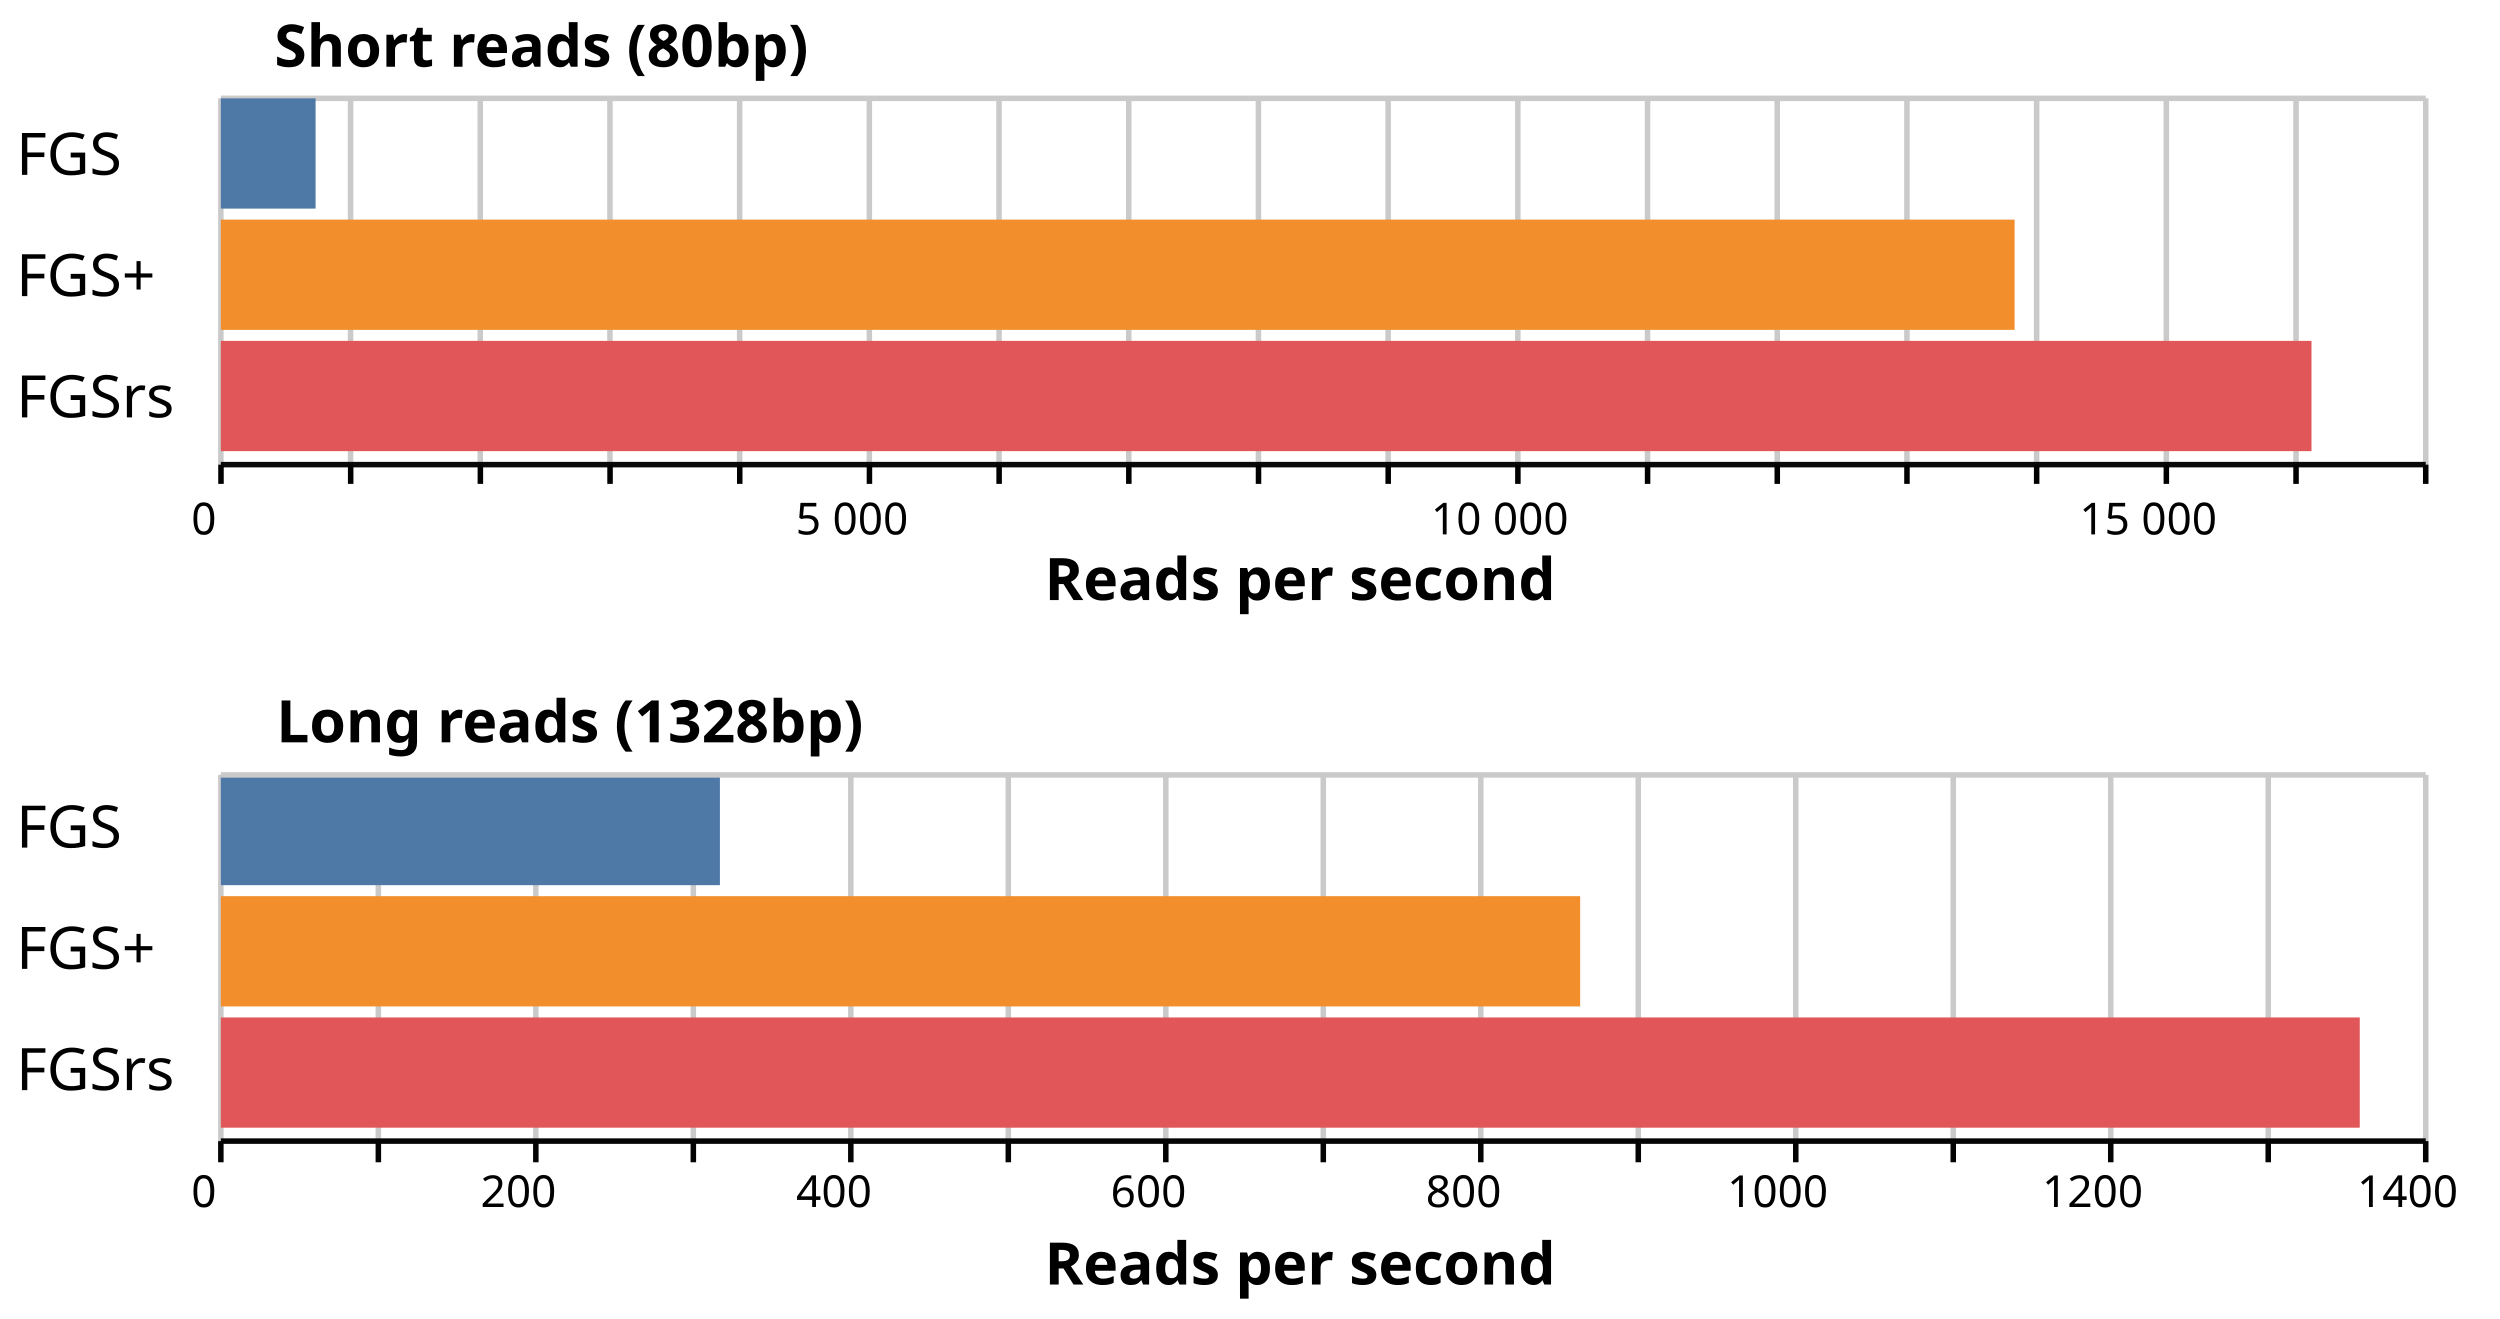
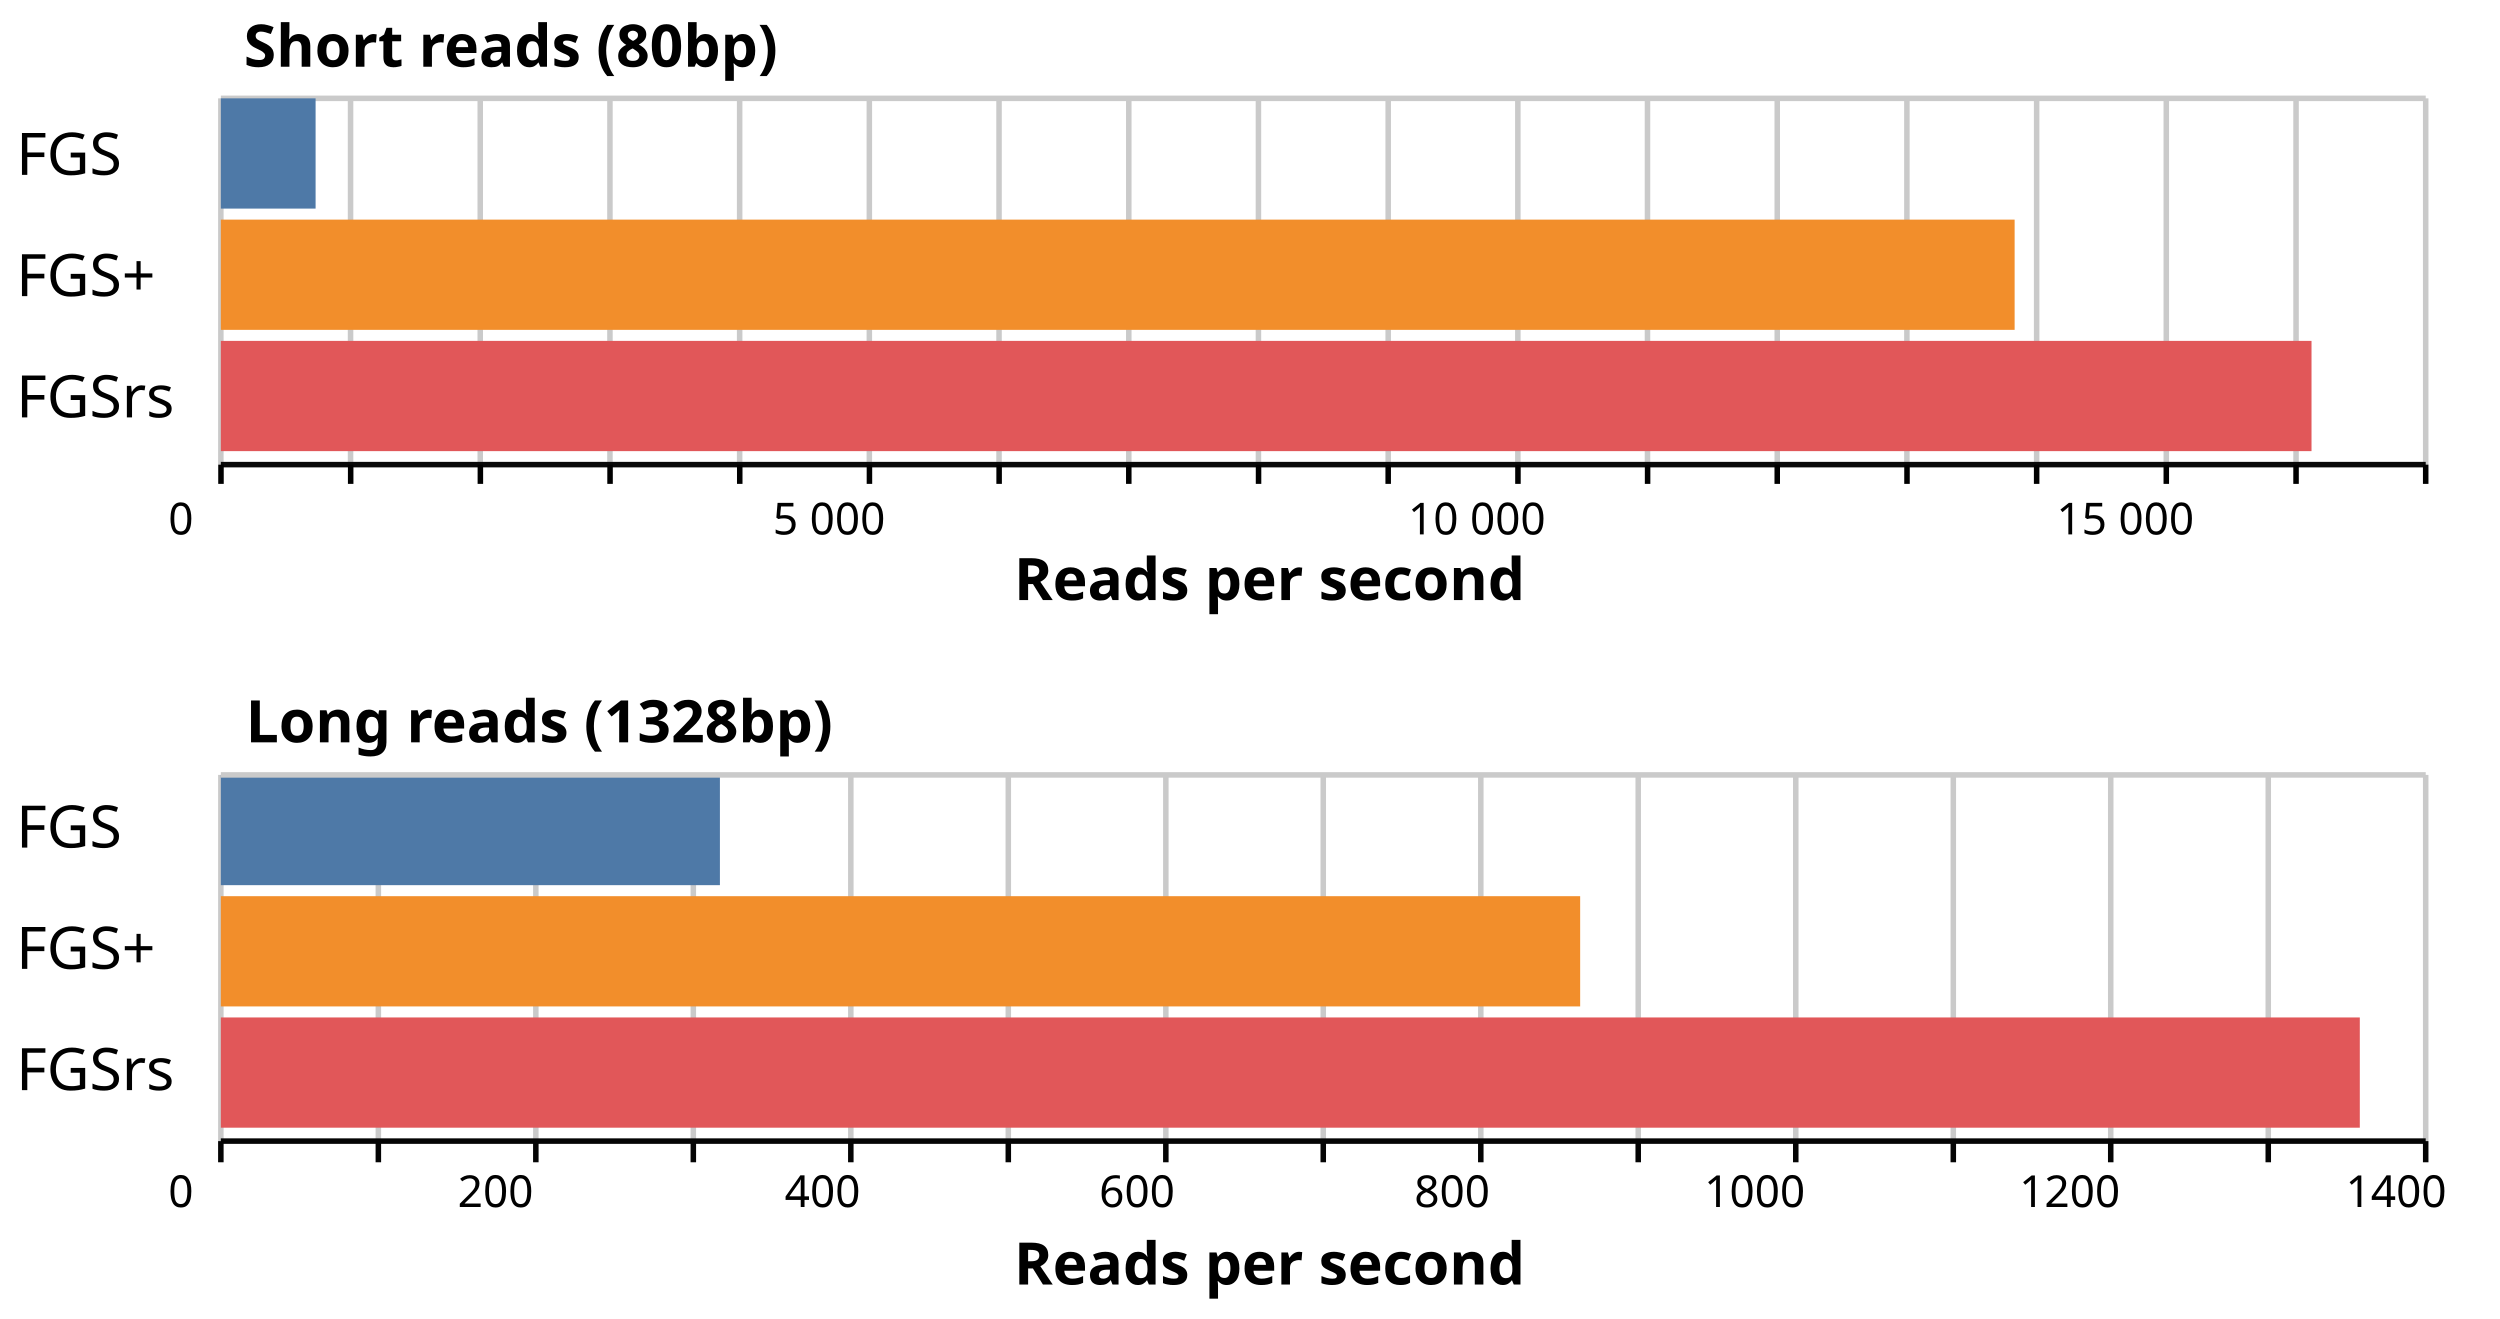
- <svg xmlns="http://www.w3.org/2000/svg" width="226.77" height="119.628" viewBox="0 -32 226.77 119.628" version="1.1" id="svg26">
-   <defs id="defs16" />
-   <path style="fill:#e15759;stroke:#cacaca;stroke-width:0.5;stroke-opacity:1" d="M 208.268,10.145 V -23.079" id="path111912" />
-   <path style="fill:#e15759;stroke:#cacaca;stroke-width:0.5;stroke-opacity:1" d="M 20.033,-23.079 V 10.145" id="path165" />
-   <path style="fill:#e15759;stroke:#cacaca;stroke-width:0.5;stroke-opacity:1" d="M 114.151,-23.079 V 10.145" id="path167" />
-   <path style="fill:#e15759;stroke:#cacaca;stroke-width:0.5;stroke-opacity:1" d="M 184.739,10.145 V -23.079" id="path169" />
-   <path style="fill:#e15759;stroke:#cacaca;stroke-width:0.5;stroke-opacity:1" d="M 31.798,-23.079 V 10.145" id="path251" />
-   <path style="fill:#e15759;stroke:#cacaca;stroke-width:0.5;stroke-opacity:1" d="M 125.915,-23.079 V 10.145" id="path253" />
-   <path style="fill:#e15759;stroke:#cacaca;stroke-width:0.5;stroke-opacity:1" d="M 220.033,10.145 V -23.079" id="path255" />
-   <path style="fill:#e15759;stroke:#cacaca;stroke-width:0.5;stroke-opacity:1" d="M 67.092,-23.079 V 10.145" id="path257" />
-   <path style="fill:#e15759;stroke:#cacaca;stroke-width:0.5;stroke-opacity:1" d="M 137.68,-23.079 V 10.145" id="path259" />
-   <path style="fill:#e15759;stroke:#cacaca;stroke-width:0.5;stroke-opacity:1" d="M 196.503,10.145 V -23.079" id="path261" />
-   <path style="fill:#e15759;stroke:#cacaca;stroke-width:0.5;stroke-opacity:1" d="M 78.856,-23.079 V 10.145" id="path263" />
-   <path style="fill:#e15759;stroke:#cacaca;stroke-width:0.5;stroke-opacity:1" d="M 149.445,-23.079 V 10.145" id="path265" />
-   <path style="fill:#e15759;stroke:#cacaca;stroke-width:0.5;stroke-opacity:1" d="M 90.621,-23.079 V 10.145" id="path267" />
-   <path style="fill:#e15759;stroke:#cacaca;stroke-width:0.5;stroke-opacity:1" d="M 161.209,-23.079 V 10.145" id="path269" />
-   <path style="fill:#e15759;stroke:#cacaca;stroke-width:0.5;stroke-opacity:1" d="M 102.386,-23.079 V 10.145" id="path273" />
-   <path style="fill:#e15759;stroke:#cacaca;stroke-width:0.5;stroke-opacity:1" d="M 172.974,-23.079 V 10.145" id="path275" />
-   <path style="fill:#e15759;stroke:#cacaca;stroke-width:0.5;stroke-opacity:1" d="M 55.327,-23.079 V 10.145" id="path277" />
-   <path style="fill:#e15759;stroke:#cacaca;stroke-width:0.5;stroke-opacity:1" d="M 43.562,-23.079 V 10.145" id="path279" />
-   <path style="fill:#e15759;stroke:#cacaca;stroke-width:0.5;stroke-opacity:1" d="M 20.033,-23.079 H 220.033" id="path394" />
-   <path style="fill:#e15759;stroke:#090909;stroke-width:0.5" d="M 20.033,10.145 H 220.033" id="path396" />
-   <path style="fill:#e15759;stroke:#000000;stroke-width:0.5;stroke-opacity:1" d="M 20.045,11.892 V 10.145" id="path1597" />
-   <path style="fill:#e15759;stroke:#000000;stroke-width:0.5;stroke-opacity:1" d="M 114.157,11.892 V 10.145" id="path1599" />
-   <path style="fill:#e15759;stroke:#000000;stroke-width:0.5;stroke-opacity:1" d="m 184.741,10.145 v 1.747" id="path1601" />
-   <path style="fill:#e15759;stroke:#000000;stroke-width:0.5;stroke-opacity:1" d="M 31.809,11.892 V 10.145" id="path1603" />
-   <path style="fill:#e15759;stroke:#000000;stroke-width:0.5;stroke-opacity:1" d="M 125.921,11.892 V 10.145" id="path1605" />
-   <path style="fill:#e15759;stroke:#000000;stroke-width:0.5;stroke-opacity:1" d="m 220.033,10.145 v 1.747" id="path1607" />
-   <path style="fill:#e15759;stroke:#000000;stroke-width:0.5;stroke-opacity:1" d="M 67.101,11.892 V 10.145" id="path1609" />
-   <path style="fill:#e15759;stroke:#000000;stroke-width:0.5;stroke-opacity:1" d="M 137.685,11.892 V 10.145" id="path1611" />
-   <path style="fill:#e15759;stroke:#000000;stroke-width:0.5;stroke-opacity:1" d="m 196.505,10.145 v 1.747" id="path1613" />
-   <path style="fill:#e15759;stroke:#000000;stroke-width:0.5;stroke-opacity:1" d="M 78.865,11.892 V 10.145" id="path1615" />
-   <path style="fill:#e15759;stroke:#000000;stroke-width:0.5;stroke-opacity:1" d="M 149.449,11.892 V 10.145" id="path1617" />
-   <path style="fill:#e15759;stroke:#000000;stroke-width:0.5;stroke-opacity:1" d="M 90.629,11.892 V 10.145" id="path1619" />
-   <path style="fill:#e15759;stroke:#000000;stroke-width:0.5;stroke-opacity:1" d="M 161.213,11.892 V 10.145" id="path1621" />
-   <path style="fill:#e15759;stroke:#000000;stroke-width:0.5;stroke-opacity:1" d="M 102.393,11.892 V 10.145" id="path1623" />
-   <path style="fill:#e15759;stroke:#000000;stroke-width:0.5;stroke-opacity:1" d="M 172.977,11.892 V 10.145" id="path1625" />
-   <path style="fill:#e15759;stroke:#000000;stroke-width:0.5;stroke-opacity:1" d="M 55.337,11.892 V 10.145" id="path1627" />
-   <path style="fill:#e15759;stroke:#000000;stroke-width:0.5;stroke-opacity:1" d="M 43.573,11.892 V 10.145" id="path1629" />
-   <path style="fill:#e15759;stroke:#cacaca;stroke-width:0.5;stroke-opacity:1" d="M 20.033,71.507 V 38.291" id="path68765" />
-   <path style="fill:#e15759;stroke:#cacaca;stroke-width:0.5;stroke-opacity:1" d="M 34.319,71.507 V 38.291" id="path68767" />
-   <path style="fill:#e15759;stroke:#cacaca;stroke-width:0.5;stroke-opacity:1" d="M 48.604,71.507 V 38.291" id="path68769" />
-   <path style="fill:#e15759;stroke:#cacaca;stroke-width:0.5;stroke-opacity:1" d="M 62.89,71.507 V 38.291" id="path68771" />
-   <path style="fill:#e15759;stroke:#cacaca;stroke-width:0.5;stroke-opacity:1" d="M 77.176,71.507 V 38.291" id="path68773" />
-   <path style="fill:#e15759;stroke:#cacaca;stroke-width:0.5;stroke-opacity:1" d="M 91.461,71.507 V 38.291" id="path68775" />
-   <path style="fill:#e15759;stroke:#cacaca;stroke-width:0.5;stroke-opacity:1" d="M 105.747,71.507 V 38.291" id="path68777" />
-   <path style="fill:#e15759;stroke:#cacaca;stroke-width:0.5;stroke-opacity:1" d="M 120.033,71.507 V 38.291" id="path68779" />
-   <path style="fill:#e15759;stroke:#cacaca;stroke-width:0.5;stroke-opacity:1" d="M 134.319,71.507 V 38.291" id="path68781" />
-   <path style="fill:#e15759;stroke:#cacaca;stroke-width:0.5;stroke-opacity:1" d="M 148.604,71.507 V 38.291" id="path68783" />
-   <path style="fill:#e15759;stroke:#cacaca;stroke-width:0.5;stroke-opacity:1" d="M 162.89,71.507 V 38.291" id="path68785" />
-   <path style="fill:#e15759;stroke:#cacaca;stroke-width:0.5;stroke-opacity:1" d="M 177.176,71.507 V 38.291" id="path68787" />
-   <path style="fill:#e15759;stroke:#cacaca;stroke-width:0.5;stroke-opacity:1" d="M 191.461,71.507 V 38.291" id="path68789" />
-   <path style="fill:#e15759;stroke:#cacaca;stroke-width:0.5;stroke-opacity:1" d="M 205.747,71.507 V 38.291" id="path68791" />
-   <rect x="20.033" y="-1.079" width="189.639" height="10" fill="#e15759" id="rect20" />
-   <rect x="20.033" y="-12.079" width="162.708" height="10" fill="#f28e2b" id="rect22" />
-   <rect x="20.033" y="-23.079" width="8.594" height="10" fill="#4e79a7" id="rect24" />
-   <rect x="20.033" y="60.291" width="194.016" height="10" fill="#e15759" id="rect6" />
-   <rect x="20.033" y="49.291" width="123.3" height="10" fill="#f28e2b" id="rect8" />
-   <rect x="20.033" y="38.291" width="45.269" height="10" fill="#4e79a7" id="rect10" />
-   <text xml:space="preserve" style="font-size:5.333px;line-height:1.25;font-family:sans-serif;-inkscape-font-specification:'sans-serif, Normal';text-align:start;letter-spacing:0px;text-anchor:start" x="1.477" y="-16.137" id="text6443">
-     <tspan id="tspan6441" x="1.477" y="-16.137" style="font-size:5.333px;text-align:start;text-anchor:start">FGS</tspan>
-   </text>
-   <text xml:space="preserve" style="font-size:5.333px;line-height:1.25;font-family:sans-serif;-inkscape-font-specification:'sans-serif, Normal';text-align:start;letter-spacing:0px;text-anchor:start" x="1.477" y="-5.137" id="text8111">
-     <tspan id="tspan8109" x="1.477" y="-5.137" style="font-size:5.333px;text-align:start;text-anchor:start">FGS+</tspan>
-   </text>
-   <text xml:space="preserve" style="font-size:5.333px;line-height:1.25;font-family:sans-serif;-inkscape-font-specification:'sans-serif, Normal';text-align:start;letter-spacing:0px;text-anchor:start" x="1.477" y="5.863" id="text8115">
-     <tspan id="tspan8113" x="1.477" y="5.863" style="font-size:5.333px;text-align:start;text-anchor:start">FGSrs</tspan>
-   </text>
-   <text xml:space="preserve" style="font-size:5.333px;line-height:1.25;font-family:sans-serif;-inkscape-font-specification:'sans-serif, Normal';text-align:start;letter-spacing:0px;text-anchor:start" x="120.012" y="22.428" id="text23857">
-     <tspan id="tspan23855" x="120.012" y="22.428" style="font-style:normal;font-variant:normal;font-weight:bold;font-stretch:normal;font-size:5.333px;font-family:sans-serif;-inkscape-font-specification:'sans-serif Bold';text-align:center;text-anchor:middle">Reads per second</tspan>
-   </text>
-   <text xml:space="preserve" style="font-size:5.333px;line-height:1.25;font-family:sans-serif;-inkscape-font-specification:'sans-serif, Normal';text-align:start;letter-spacing:0px;text-anchor:start" x="51.182" y="-25.948" id="text26965">
-     <tspan id="tspan26963" x="51.182" y="-25.948" style="font-style:normal;font-variant:normal;font-weight:bold;font-stretch:normal;font-size:5.333px;font-family:sans-serif;-inkscape-font-specification:'sans-serif Bold';text-align:center;text-anchor:middle">Short reads (80bp)</tspan>
-   </text>
-   <text xml:space="preserve" style="font-style:normal;font-variant:normal;font-weight:normal;font-stretch:normal;font-size:4px;line-height:1.25;font-family:sans-serif;-inkscape-font-specification:sans-serif;text-align:start;letter-spacing:0px;text-anchor:start" x="20.046" y="16.471" id="text42515">
-     <tspan id="tspan42513" x="20.046" y="16.471" style="font-style:normal;font-variant:normal;font-weight:normal;font-stretch:normal;font-size:4px;font-family:sans-serif;-inkscape-font-specification:sans-serif;text-align:center;text-anchor:middle">0</tspan>
-   </text>
-   <text xml:space="preserve" style="font-style:normal;font-variant:normal;font-weight:normal;font-stretch:normal;font-size:4px;line-height:1.25;font-family:sans-serif;-inkscape-font-specification:sans-serif;text-align:start;letter-spacing:0px;text-anchor:start" x="78.844" y="16.471" id="text48043">
-     <tspan id="tspan48041" x="78.844" y="16.471" style="font-style:normal;font-variant:normal;font-weight:normal;font-stretch:normal;font-size:4px;font-family:sans-serif;-inkscape-font-specification:sans-serif;text-align:center;text-anchor:middle">5 000</tspan>
-   </text>
-   <text xml:space="preserve" style="font-style:normal;font-variant:normal;font-weight:normal;font-stretch:normal;font-size:4px;line-height:1.25;font-family:sans-serif;-inkscape-font-specification:sans-serif;text-align:start;letter-spacing:0px;text-anchor:start" x="137.598" y="16.471" id="text48047">
-     <tspan id="tspan48045" x="137.598" y="16.471" style="font-style:normal;font-variant:normal;font-weight:normal;font-stretch:normal;font-size:4px;font-family:sans-serif;-inkscape-font-specification:sans-serif;text-align:center;text-anchor:middle">10 000</tspan>
-   </text>
-   <text xml:space="preserve" style="font-style:normal;font-variant:normal;font-weight:normal;font-stretch:normal;font-size:4px;line-height:1.25;font-family:sans-serif;-inkscape-font-specification:sans-serif;text-align:start;letter-spacing:0px;text-anchor:start" x="196.418" y="16.471" id="text48051">
-     <tspan id="tspan48049" x="196.418" y="16.471" style="font-style:normal;font-variant:normal;font-weight:normal;font-stretch:normal;font-size:4px;font-family:sans-serif;-inkscape-font-specification:sans-serif;text-align:center;text-anchor:middle">15 000</tspan>
-   </text>
-   <text xml:space="preserve" style="font-size:5.333px;line-height:1.25;font-family:sans-serif;-inkscape-font-specification:'sans-serif, Normal';text-align:start;letter-spacing:0px;text-anchor:start" x="1.477" y="44.882" id="text55563">
-     <tspan id="tspan55561" x="1.477" y="44.882" style="font-size:5.333px;text-align:start;text-anchor:start">FGS</tspan>
-   </text>
-   <text xml:space="preserve" style="font-size:5.333px;line-height:1.25;font-family:sans-serif;-inkscape-font-specification:'sans-serif, Normal';text-align:start;letter-spacing:0px;text-anchor:start" x="1.477" y="55.882" id="text55567">
-     <tspan id="tspan55565" x="1.477" y="55.882" style="font-size:5.333px;text-align:start;text-anchor:start">FGS+</tspan>
-   </text>
-   <text xml:space="preserve" style="font-size:5.333px;line-height:1.25;font-family:sans-serif;-inkscape-font-specification:'sans-serif, Normal';text-align:start;letter-spacing:0px;text-anchor:start" x="1.477" y="66.882" id="text55571">
-     <tspan id="tspan55569" x="1.477" y="66.882" style="font-size:5.333px;text-align:start;text-anchor:start">FGSrs</tspan>
-   </text>
-   <text xml:space="preserve" style="font-size:5.333px;line-height:1.25;font-family:sans-serif;-inkscape-font-specification:'sans-serif, Normal';text-align:start;letter-spacing:0px;text-anchor:start" x="120.012" y="84.518" id="text55575">
-     <tspan id="tspan55573" x="120.012" y="84.518" style="font-style:normal;font-variant:normal;font-weight:bold;font-stretch:normal;font-size:5.333px;font-family:sans-serif;-inkscape-font-specification:'sans-serif Bold';text-align:center;text-anchor:middle">Reads per second</tspan>
-   </text>
-   <text xml:space="preserve" style="font-size:5.333px;line-height:1.25;font-family:sans-serif;-inkscape-font-specification:'sans-serif, Normal';text-align:start;letter-spacing:0px;text-anchor:start" x="53.765" y="35.337" id="text55579">
-     <tspan id="tspan55577" x="53.765" y="35.337" style="font-style:normal;font-variant:normal;font-weight:bold;font-stretch:normal;font-size:5.333px;font-family:sans-serif;-inkscape-font-specification:'sans-serif Bold';text-align:center;text-anchor:middle">Long reads (1328bp)</tspan>
-   </text>
-   <text xml:space="preserve" style="font-style:normal;font-variant:normal;font-weight:normal;font-stretch:normal;font-size:4px;line-height:1.25;font-family:sans-serif;-inkscape-font-specification:sans-serif;text-align:start;letter-spacing:0px;text-anchor:start" x="20.046" y="77.484" id="text55583">
-     <tspan id="tspan55581" x="20.046" y="77.484" style="font-style:normal;font-variant:normal;font-weight:normal;font-stretch:normal;font-size:4px;font-family:sans-serif;-inkscape-font-specification:sans-serif;text-align:center;text-anchor:middle">0</tspan>
-   </text>
-   <text xml:space="preserve" style="font-style:normal;font-variant:normal;font-weight:normal;font-stretch:normal;font-size:4px;line-height:1.25;font-family:sans-serif;-inkscape-font-specification:sans-serif;text-align:start;letter-spacing:0px;text-anchor:start" x="48.591" y="77.484" id="text55587">
-     <tspan id="tspan55585" x="48.591" y="77.484" style="font-style:normal;font-variant:normal;font-weight:normal;font-stretch:normal;font-size:4px;font-family:sans-serif;-inkscape-font-specification:sans-serif;text-align:center;text-anchor:middle">200</tspan>
-   </text>
-   <text xml:space="preserve" style="font-style:normal;font-variant:normal;font-weight:normal;font-stretch:normal;font-size:4px;line-height:1.25;font-family:sans-serif;-inkscape-font-specification:sans-serif;text-align:start;letter-spacing:0px;text-anchor:start" x="162.803" y="77.484" id="text55591">
-     <tspan id="tspan55589" x="162.803" y="77.484" style="font-style:normal;font-variant:normal;font-weight:normal;font-stretch:normal;font-size:4px;font-family:sans-serif;-inkscape-font-specification:sans-serif;text-align:center;text-anchor:middle">1000</tspan>
-   </text>
-   <text xml:space="preserve" style="font-style:normal;font-variant:normal;font-weight:normal;font-stretch:normal;font-size:4px;line-height:1.25;font-family:sans-serif;-inkscape-font-specification:sans-serif;text-align:start;letter-spacing:0px;text-anchor:start" x="191.375" y="77.484" id="text55595">
-     <tspan id="tspan55593" x="191.375" y="77.484" style="font-style:normal;font-variant:normal;font-weight:normal;font-stretch:normal;font-size:4px;font-family:sans-serif;-inkscape-font-specification:sans-serif;text-align:center;text-anchor:middle">1200</tspan>
-   </text>
-   <path style="fill:#e15759;stroke:#cacaca;stroke-width:0.5;stroke-opacity:1" d="M 220.033,71.507 V 38.291" id="path68850" />
-   <path style="fill:#e15759;stroke:#040404;stroke-width:0.5;stroke-opacity:1" d="m 20.033,71.507 v 1.921" id="path68992" />
-   <path style="fill:#e15759;stroke:#040404;stroke-width:0.5;stroke-opacity:1" d="m 34.319,71.507 v 1.921" id="path68994" />
-   <path style="fill:#e15759;stroke:#040404;stroke-width:0.5;stroke-opacity:1" d="m 48.604,71.507 v 1.921" id="path68996" />
-   <path style="fill:#e15759;stroke:#040404;stroke-width:0.5;stroke-opacity:1" d="m 62.89,71.507 v 1.921" id="path68998" />
-   <path style="fill:#e15759;stroke:#040404;stroke-width:0.5;stroke-opacity:1" d="m 77.176,71.507 v 1.921" id="path69000" />
-   <path style="fill:#e15759;stroke:#040404;stroke-width:0.5;stroke-opacity:1" d="m 91.461,71.507 v 1.921" id="path69002" />
-   <path style="fill:#e15759;stroke:#040404;stroke-width:0.5;stroke-opacity:1" d="m 105.747,71.507 v 1.921" id="path69004" />
-   <path style="fill:#e15759;stroke:#040404;stroke-width:0.5;stroke-opacity:1" d="m 120.033,71.507 v 1.921" id="path69006" />
-   <path style="fill:#e15759;stroke:#040404;stroke-width:0.5;stroke-opacity:1" d="m 134.319,71.507 v 1.921" id="path69008" />
-   <path style="fill:#e15759;stroke:#040404;stroke-width:0.5;stroke-opacity:1" d="m 148.604,71.507 v 1.921" id="path69010" />
-   <path style="fill:#e15759;stroke:#040404;stroke-width:0.5;stroke-opacity:1" d="m 162.89,71.507 v 1.921" id="path69012" />
-   <path style="fill:#e15759;stroke:#040404;stroke-width:0.5;stroke-opacity:1" d="m 177.176,71.507 v 1.921" id="path69014" />
-   <path style="fill:#e15759;stroke:#040404;stroke-width:0.5;stroke-opacity:1" d="m 191.461,71.507 v 1.921" id="path69016" />
-   <path style="fill:#e15759;stroke:#040404;stroke-width:0.5;stroke-opacity:1" d="m 205.747,71.507 v 1.921" id="path69018" />
-   <path style="fill:#e15759;stroke:#040404;stroke-width:0.5;stroke-opacity:1" d="m 220.033,71.507 v 1.921" id="path69024" />
-   <path style="fill:#e15759;stroke:#040404;stroke-width:0.5;stroke-opacity:1" d="M 220.033,71.507 H 20.033" id="path69211" />
-   <path style="fill:#e15759;stroke:#cacaca;stroke-width:0.5;stroke-opacity:1" d="M 20.033,38.291 H 220.033" id="path69213" />
-   <path style="fill:#e15759;stroke:#000000;stroke-width:0.5;stroke-opacity:1" d="m 208.269,10.145 v 1.747" id="path111914" />
-   <text xml:space="preserve" style="font-style:normal;font-variant:normal;font-weight:normal;font-stretch:normal;font-size:4px;line-height:1.25;font-family:sans-serif;-inkscape-font-specification:sans-serif;text-align:start;letter-spacing:0px;text-anchor:start" x="77.211" y="77.484" id="text118817">
-     <tspan id="tspan118815" x="77.211" y="77.484" style="font-style:normal;font-variant:normal;font-weight:normal;font-stretch:normal;font-size:4px;font-family:sans-serif;-inkscape-font-specification:sans-serif;text-align:center;text-anchor:middle">400</tspan>
-   </text>
-   <text xml:space="preserve" style="font-style:normal;font-variant:normal;font-weight:normal;font-stretch:normal;font-size:4px;line-height:1.25;font-family:sans-serif;-inkscape-font-specification:sans-serif;text-align:start;letter-spacing:0px;text-anchor:start" x="105.74" y="77.484" id="text118821">
-     <tspan id="tspan118819" x="105.74" y="77.484" style="font-style:normal;font-variant:normal;font-weight:normal;font-stretch:normal;font-size:4px;font-family:sans-serif;-inkscape-font-specification:sans-serif;text-align:center;text-anchor:middle">600</tspan>
-   </text>
-   <text xml:space="preserve" style="font-style:normal;font-variant:normal;font-weight:normal;font-stretch:normal;font-size:4px;line-height:1.25;font-family:sans-serif;-inkscape-font-specification:sans-serif;text-align:start;letter-spacing:0px;text-anchor:start" x="134.316" y="77.484" id="text118825">
-     <tspan id="tspan118823" x="134.316" y="77.484" style="font-style:normal;font-variant:normal;font-weight:normal;font-stretch:normal;font-size:4px;font-family:sans-serif;-inkscape-font-specification:sans-serif;text-align:center;text-anchor:middle">800</tspan>
-   </text>
-   <text xml:space="preserve" style="font-style:normal;font-variant:normal;font-weight:normal;font-stretch:normal;font-size:4px;line-height:1.25;font-family:sans-serif;-inkscape-font-specification:sans-serif;text-align:start;letter-spacing:0px;text-anchor:start" x="219.946" y="77.484" id="text118829">
-     <tspan id="tspan118827" x="219.946" y="77.484" style="font-style:normal;font-variant:normal;font-weight:normal;font-stretch:normal;font-size:4px;font-family:sans-serif;-inkscape-font-specification:sans-serif;text-align:center;text-anchor:middle">1400</tspan>
-   </text>
+ <svg xmlns="http://www.w3.org/2000/svg" width="226.77" height="119.63" version="1.1" viewBox="0 -32 226.77 119.63">
+   <g fill="#e15759">
+     <g stroke="#cacaca" stroke-width=".5">
+       <path d="m208.27 10.145v-33.224" />
+       <path d="m20.033-23.079v33.224" />
+       <path d="m114.15-23.079v33.224" />
+       <path d="m184.74 10.145v-33.224" />
+       <path d="m31.798-23.079v33.224" />
+       <path d="m125.92-23.079v33.224" />
+       <path d="m220.03 10.145v-33.224" />
+       <path d="m67.092-23.079v33.224" />
+       <path d="m137.68-23.079v33.224" />
+       <path d="m196.5 10.145v-33.224" />
+       <path d="m78.856-23.079v33.224" />
+       <path d="m149.44-23.079v33.224" />
+       <path d="m90.621-23.079v33.224" />
+       <path d="m161.21-23.079v33.224" />
+       <path d="m102.39-23.079v33.224" />
+       <path d="m172.97-23.079v33.224" />
+       <path d="m55.327-23.079v33.224" />
+       <path d="m43.562-23.079v33.224" />
+       <path d="m20.033-23.079h200" />
+     </g>
+     <path d="m20.033 10.145h200" stroke="#090909" stroke-width=".5" />
+     <g stroke="#000" stroke-width=".5">
+       <path d="m20.045 11.892v-1.747" />
+       <path d="m114.16 11.892v-1.747" />
+       <path d="m184.74 10.145v1.747" />
+       <path d="m31.809 11.892v-1.747" />
+       <path d="m125.92 11.892v-1.747" />
+       <path d="m220.03 10.145v1.747" />
+       <path d="m67.101 11.892v-1.747" />
+       <path d="m137.69 11.892v-1.747" />
+       <path d="m196.5 10.145v1.747" />
+       <path d="m78.865 11.892v-1.747" />
+       <path d="m149.45 11.892v-1.747" />
+       <path d="m90.629 11.892v-1.747" />
+       <path d="m161.21 11.892v-1.747" />
+       <path d="m102.39 11.892v-1.747" />
+       <path d="m172.98 11.892v-1.747" />
+       <path d="m55.337 11.892v-1.747" />
+       <path d="m43.573 11.892v-1.747" />
+     </g>
+     <g stroke="#cacaca" stroke-width=".5">
+       <path d="m20.033 71.507v-33.217" />
+       <path d="m34.319 71.507v-33.217" />
+       <path d="m48.604 71.507v-33.217" />
+       <path d="m62.89 71.507v-33.217" />
+       <path d="m77.176 71.507v-33.217" />
+       <path d="m91.461 71.507v-33.217" />
+       <path d="m105.75 71.507v-33.217" />
+       <path d="m120.03 71.507v-33.217" />
+       <path d="m134.32 71.507v-33.217" />
+       <path d="m148.6 71.507v-33.217" />
+       <path d="m162.89 71.507v-33.217" />
+       <path d="m177.18 71.507v-33.217" />
+       <path d="m191.46 71.507v-33.217" />
+       <path d="m205.75 71.507v-33.217" />
+     </g>
+     <rect x="20.033" y="-1.079" width="189.64" height="10" />
+   </g>
+   <rect x="20.033" y="-12.079" width="162.71" height="10" fill="#f28e2b" />
+   <rect x="20.033" y="-23.079" width="8.594" height="10" fill="#4e79a7" />
+   <rect x="20.033" y="60.291" width="194.02" height="10" fill="#e15759" />
+   <rect x="20.033" y="49.291" width="123.3" height="10" fill="#f28e2b" />
+   <rect x="20.033" y="38.291" width="45.269" height="10" fill="#4e79a7" />
+   <g font-family="sans-serif" letter-spacing="0px">
+     <g font-size="5.333px">
+       <text x="1.477" y="-16.137" style="line-height:1.25" xml:space="preserve">
+         <tspan x="1.477" y="-16.137" font-size="5.333px">FGS</tspan>
+       </text>
+       <text x="1.477" y="-5.137" style="line-height:1.25" xml:space="preserve">
+         <tspan x="1.477" y="-5.137" font-size="5.333px">FGS+</tspan>
+       </text>
+       <text x="1.477" y="5.863" style="line-height:1.25" xml:space="preserve">
+         <tspan x="1.477" y="5.863" font-size="5.333px">FGSrs</tspan>
+       </text>
+       <text x="120.012" y="22.428" style="line-height:1.25" xml:space="preserve">
+         <tspan x="120.012" y="22.428" font-family="sans-serif" font-size="5.333px" font-weight="bold" text-align="center" text-anchor="middle">Reads per second</tspan>
+       </text>
+       <text x="51.182" y="-25.948" style="line-height:1.25" xml:space="preserve">
+         <tspan x="51.182" y="-25.948" font-family="sans-serif" font-size="5.333px" font-weight="bold" text-align="center" text-anchor="middle">Short reads (80bp)</tspan>
+       </text>
+     </g>
+     <g font-size="4px">
+       <text x="20.046" y="16.471" style="line-height:1.25" xml:space="preserve">
+         <tspan x="20.046" y="16.471" font-family="sans-serif" font-size="4px" text-align="center" text-anchor="middle">0</tspan>
+       </text>
+       <text x="78.844" y="16.471" style="line-height:1.25" xml:space="preserve">
+         <tspan x="78.844" y="16.471" font-family="sans-serif" font-size="4px" text-align="center" text-anchor="middle">5 000</tspan>
+       </text>
+       <text x="137.598" y="16.471" style="line-height:1.25" xml:space="preserve">
+         <tspan x="137.598" y="16.471" font-family="sans-serif" font-size="4px" text-align="center" text-anchor="middle">10 000</tspan>
+       </text>
+       <text x="196.418" y="16.471" style="line-height:1.25" xml:space="preserve">
+         <tspan x="196.418" y="16.471" font-family="sans-serif" font-size="4px" text-align="center" text-anchor="middle">15 000</tspan>
+       </text>
+     </g>
+     <g font-size="5.333px">
+       <text x="1.477" y="44.882" style="line-height:1.25" xml:space="preserve">
+         <tspan x="1.477" y="44.882" font-size="5.333px">FGS</tspan>
+       </text>
+       <text x="1.477" y="55.882" style="line-height:1.25" xml:space="preserve">
+         <tspan x="1.477" y="55.882" font-size="5.333px">FGS+</tspan>
+       </text>
+       <text x="1.477" y="66.882" style="line-height:1.25" xml:space="preserve">
+         <tspan x="1.477" y="66.882" font-size="5.333px">FGSrs</tspan>
+       </text>
+       <text x="120.012" y="84.518" style="line-height:1.25" xml:space="preserve">
+         <tspan x="120.012" y="84.518" font-family="sans-serif" font-size="5.333px" font-weight="bold" text-align="center" text-anchor="middle">Reads per second</tspan>
+       </text>
+       <text x="53.765" y="35.337" style="line-height:1.25" xml:space="preserve">
+         <tspan x="53.765" y="35.337" font-family="sans-serif" font-size="5.333px" font-weight="bold" text-align="center" text-anchor="middle">Long reads (1328bp)</tspan>
+       </text>
+     </g>
+     <g font-size="4px">
+       <text x="20.046" y="77.484" style="line-height:1.25" xml:space="preserve">
+         <tspan x="20.046" y="77.484" font-family="sans-serif" font-size="4px" text-align="center" text-anchor="middle">0</tspan>
+       </text>
+       <text x="48.591" y="77.484" style="line-height:1.25" xml:space="preserve">
+         <tspan x="48.591" y="77.484" font-family="sans-serif" font-size="4px" text-align="center" text-anchor="middle">200</tspan>
+       </text>
+       <text x="162.803" y="77.484" style="line-height:1.25" xml:space="preserve">
+         <tspan x="162.803" y="77.484" font-family="sans-serif" font-size="4px" text-align="center" text-anchor="middle">1000</tspan>
+       </text>
+       <text x="191.375" y="77.484" style="line-height:1.25" xml:space="preserve">
+         <tspan x="191.375" y="77.484" font-family="sans-serif" font-size="4px" text-align="center" text-anchor="middle">1200</tspan>
+       </text>
+     </g>
+   </g>
+   <g fill="#e15759" stroke-width=".5">
+     <path d="m220.03 71.507v-33.217" stroke="#cacaca" />
+     <g stroke="#040404">
+       <path d="m20.033 71.507v1.921" />
+       <path d="m34.319 71.507v1.921" />
+       <path d="m48.604 71.507v1.921" />
+       <path d="m62.89 71.507v1.921" />
+       <path d="m77.176 71.507v1.921" />
+       <path d="m91.461 71.507v1.921" />
+       <path d="m105.75 71.507v1.921" />
+       <path d="m120.03 71.507v1.921" />
+       <path d="m134.32 71.507v1.921" />
+       <path d="m148.6 71.507v1.921" />
+       <path d="m162.89 71.507v1.921" />
+       <path d="m177.18 71.507v1.921" />
+       <path d="m191.46 71.507v1.921" />
+       <path d="m205.75 71.507v1.921" />
+       <path d="m220.03 71.507v1.921" />
+       <path d="m220.03 71.507h-200" />
+     </g>
+     <path d="m20.033 38.291h200" stroke="#cacaca" />
+     <path d="m208.27 10.145v1.747" stroke="#000" />
+   </g>
+   <g font-family="sans-serif" font-size="4px" letter-spacing="0px">
+     <text x="77.211" y="77.484" style="line-height:1.25" xml:space="preserve">
+       <tspan x="77.211" y="77.484" font-family="sans-serif" font-size="4px" text-align="center" text-anchor="middle">400</tspan>
+     </text>
+     <text x="105.74" y="77.484" style="line-height:1.25" xml:space="preserve">
+       <tspan x="105.74" y="77.484" font-family="sans-serif" font-size="4px" text-align="center" text-anchor="middle">600</tspan>
+     </text>
+     <text x="134.316" y="77.484" style="line-height:1.25" xml:space="preserve">
+       <tspan x="134.316" y="77.484" font-family="sans-serif" font-size="4px" text-align="center" text-anchor="middle">800</tspan>
+     </text>
+     <text x="219.946" y="77.484" style="line-height:1.25" xml:space="preserve">
+       <tspan x="219.946" y="77.484" font-family="sans-serif" font-size="4px" text-align="center" text-anchor="middle">1400</tspan>
+     </text>
+   </g>
</svg>
